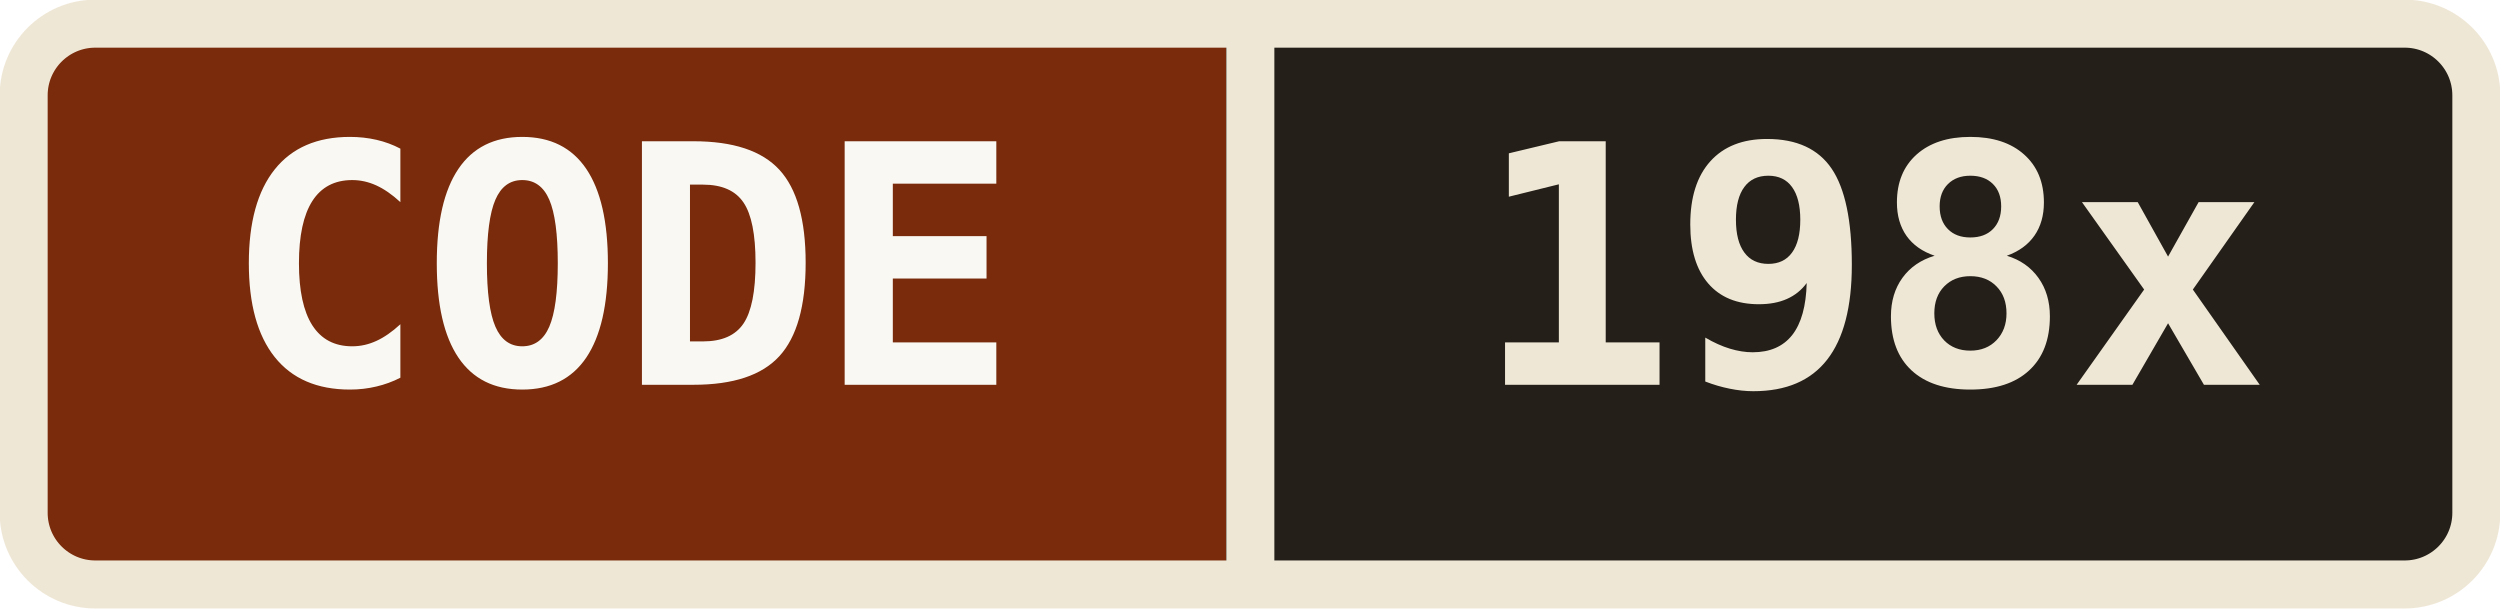
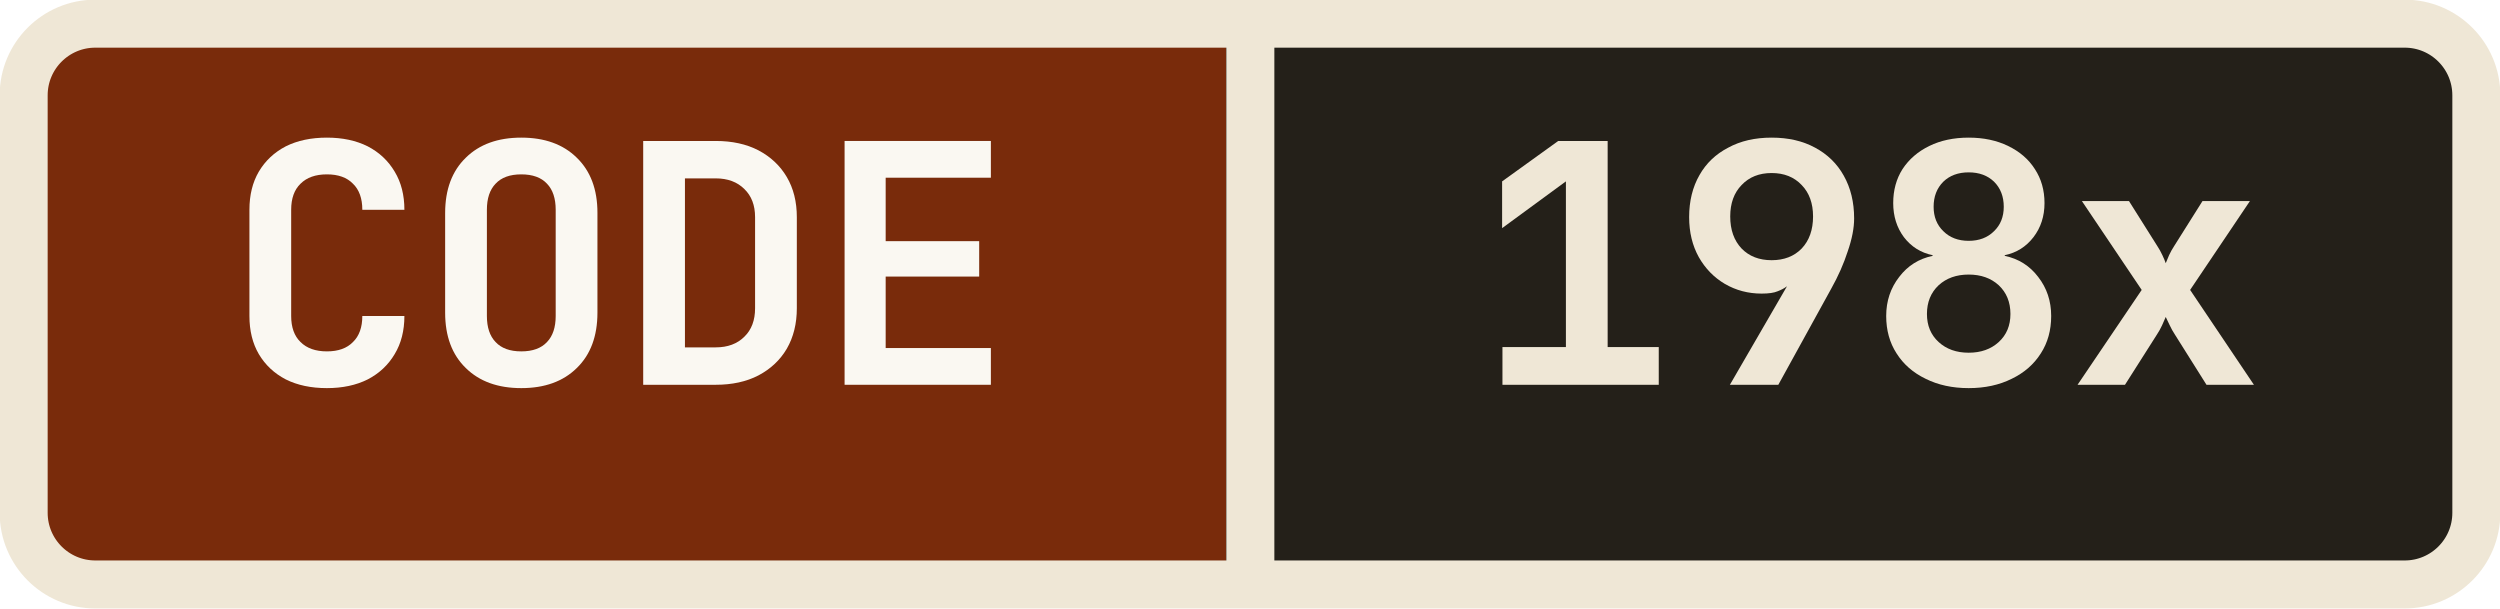
<svg xmlns="http://www.w3.org/2000/svg" width="359.3" height="87.5" viewBox="0 0 359.3 87.5" role="img" aria-label="Code198x">
  <g>
    <clipPath id="r">
      <rect x="3.4" y="3.4" width="352.5" height="80.6" rx="10.3" />
    </clipPath>
    <g clip-path="url(#r)">
      <rect x="3.4" y="3.4" width="172.8" height="80.6" fill="#792b0b" />
      <rect x="176.2" y="3.4" width="179.7" height="80.6" fill="#242019" />
    </g>
    <rect x="3.4" y="3.4" width="352.5" height="80.6" rx="10.3" fill="none" stroke="#efe7d6" stroke-width="6.9" />
    <line x1="179.7" y1="3.4" x2="179.7" y2="84.1" stroke="#efe7d6" stroke-width="6.9" />
-     <g font-family="JetBrains Mono, ui-monospace, monospace" font-size="48.0" font-weight="700" letter-spacing="-0.48">
-       <text x="32.2" y="55.3" fill="#faf8f2">CODE</text>
-       <text x="211.9" y="55.3" fill="#efe7d6">198x</text>
+     <g fill="#faf8f2" transform="translate(32.2 55.3) scale(0.048 -0.048)">
+       <path d="M308 -10Q237 -10 185 16Q133 43 104 92Q76 140 76 206V524Q76 590 104 638Q133 687 185 714Q237 740 308 740Q378 740 430 714Q482 687 511 638Q540 590 540 524H414Q414 575 386 602Q359 630 308 630Q257 630 229 602Q201 575 201 524V206Q201 155 229 128Q257 100 308 100Q359 100 386 128Q414 155 414 206H540Q540 140 511 92Q482 43 430 16Q378 -10 308 -10Z" />
+       <path d="M300 -10Q195 -10 134 50Q72 110 72 216V514Q72 620 134 680Q195 740 300 740Q405 740 466 680Q528 620 528 515V216Q528 110 466 50Q405 -10 300 -10ZM300 100Q351 100 377 128Q403 155 403 206V524Q403 575 377 602Q351 630 300 630Q249 630 223 602Q197 575 197 524V206Q197 155 223 128Q249 100 300 100Z" transform="translate(590 0)" />
+       <path d="M75 0V730H292Q366 730 420 702Q475 673 505 622Q535 571 535 502V229Q535 160 505 108Q475 57 420 28Q366 0 292 0ZM200 112H292Q346 112 378 144Q410 175 410 229V502Q410 555 378 586Q346 618 292 618H200Z" transform="translate(1180 0)" />
+       <path d="M88 0V730H526V620H211V430H491V324H211V110H526V0Z" transform="translate(1770 0)" />
+     </g>
+     <g fill="#efe7d6" transform="translate(211.9 55.3) scale(0.048 -0.048)">
+       <path d="M84 0V113H274V609L83 469V609L251 730H399V113H552V0Z" />
+       <path d="M175 0 346 295Q334 286 318 280Q302 273 270 273Q210 273 160 302Q111 331 82 382Q53 434 53 502Q53 574 84 628Q114 681 170 710Q225 740 300 740Q375 740 430 710Q486 680 516 626Q547 571 547 498Q547 455 528 400Q510 344 478 287L320 0ZM300 373Q356 373 390 408Q424 444 424 504Q424 563 390 598Q356 634 300 634Q244 634 210 598Q176 563 176 504Q176 444 210 408Q244 373 300 373Z" transform="translate(590 0)" />
+       <path d="M300 -10Q227 -10 171 18Q115 45 84 94Q53 142 53 206Q53 273 92 323Q130 373 192 386V388Q139 399 106 442Q74 485 74 544Q74 602 102 646Q131 690 182 715Q233 740 300 740Q367 740 418 715Q470 690 498 646Q527 602 527 544Q527 485 494 442Q461 399 408 388V386Q470 373 508 323Q547 273 547 206Q547 142 516 94Q485 45 429 18Q373 -10 300 -10ZM300 431Q347 431 376 460Q405 488 405 533Q405 579 376 608Q347 636 300 636Q253 636 224 608Q195 579 195 533Q195 488 224 460Q253 431 300 431ZM300 96Q355 96 390 128Q425 160 425 212Q425 265 390 298Q355 330 300 330Q245 330 210 298Q175 265 175 212Q175 160 210 128Q245 96 300 96Z" transform="translate(1180 0)" />
+       <path d="M36 0 228 284 49 550H190L275 415Q283 403 290 388Q297 373 300 364Q304 373 310 388Q317 403 325 415L410 550H552L373 284L564 0H422L327 151Q319 163 312 178Q304 194 300 203Q296 194 289 178Q282 163 274 151L178 0Z" transform="translate(1770 0)" />
    </g>
  </g>
</svg>
